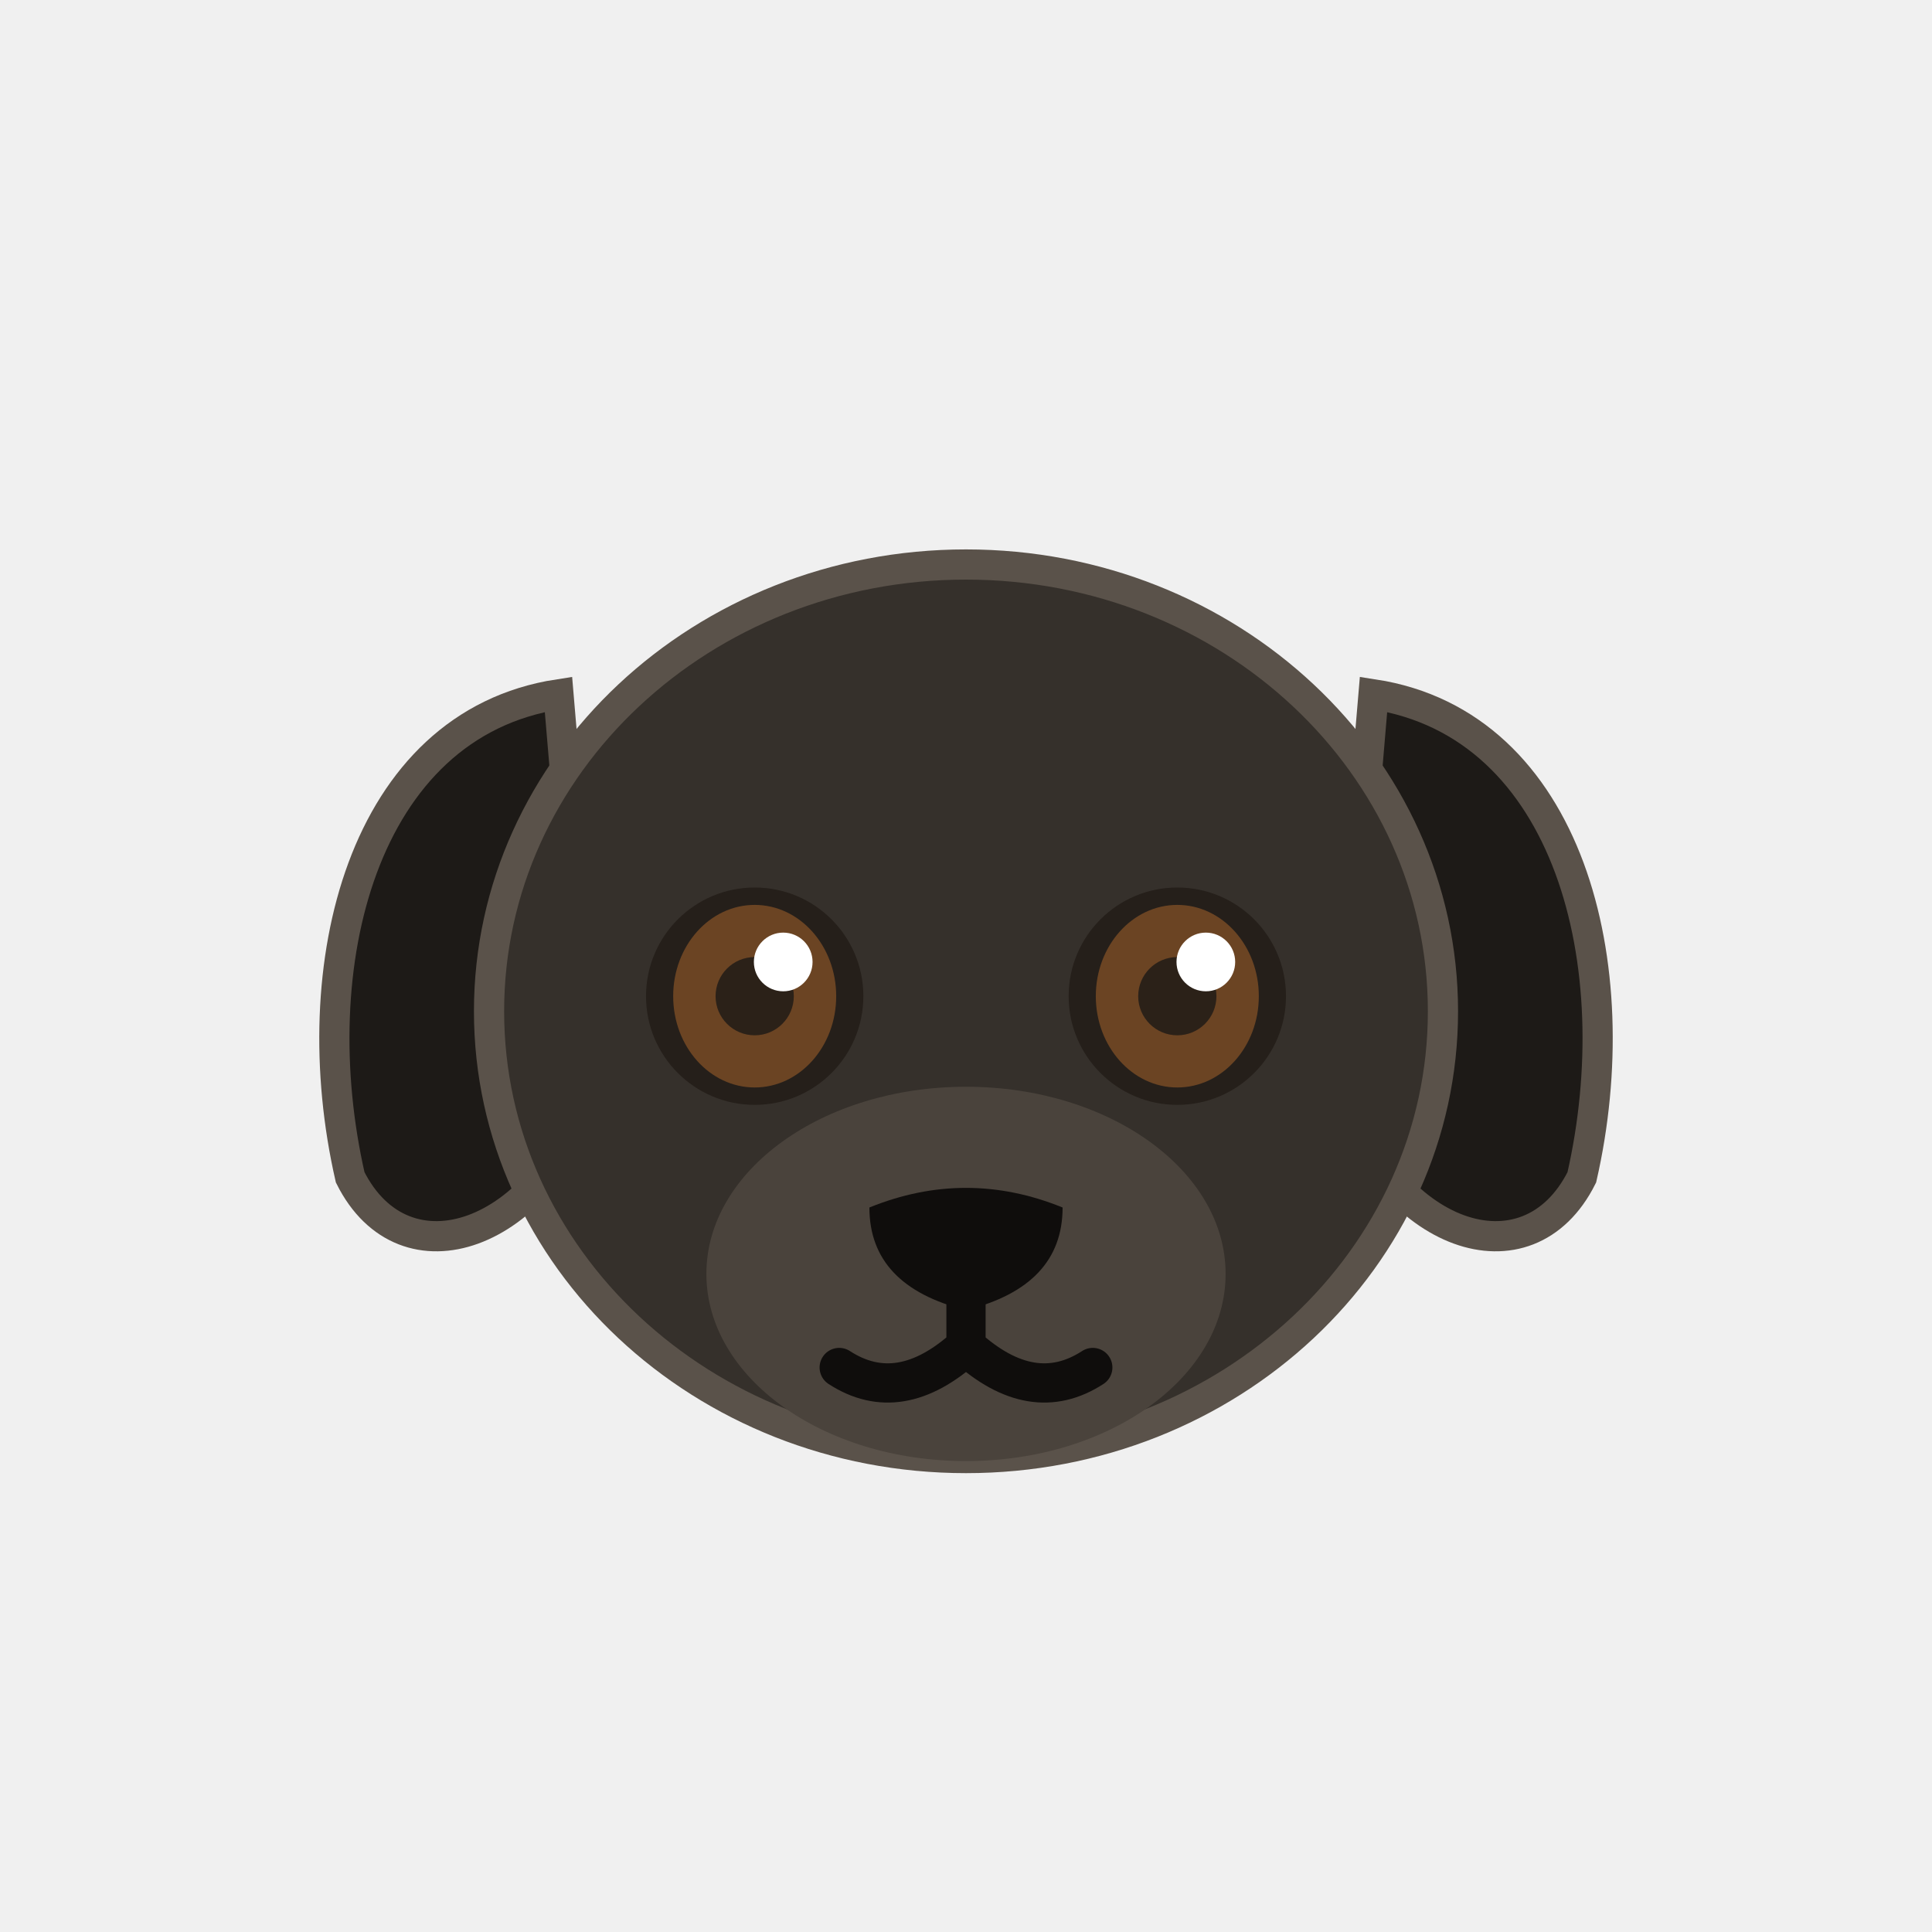
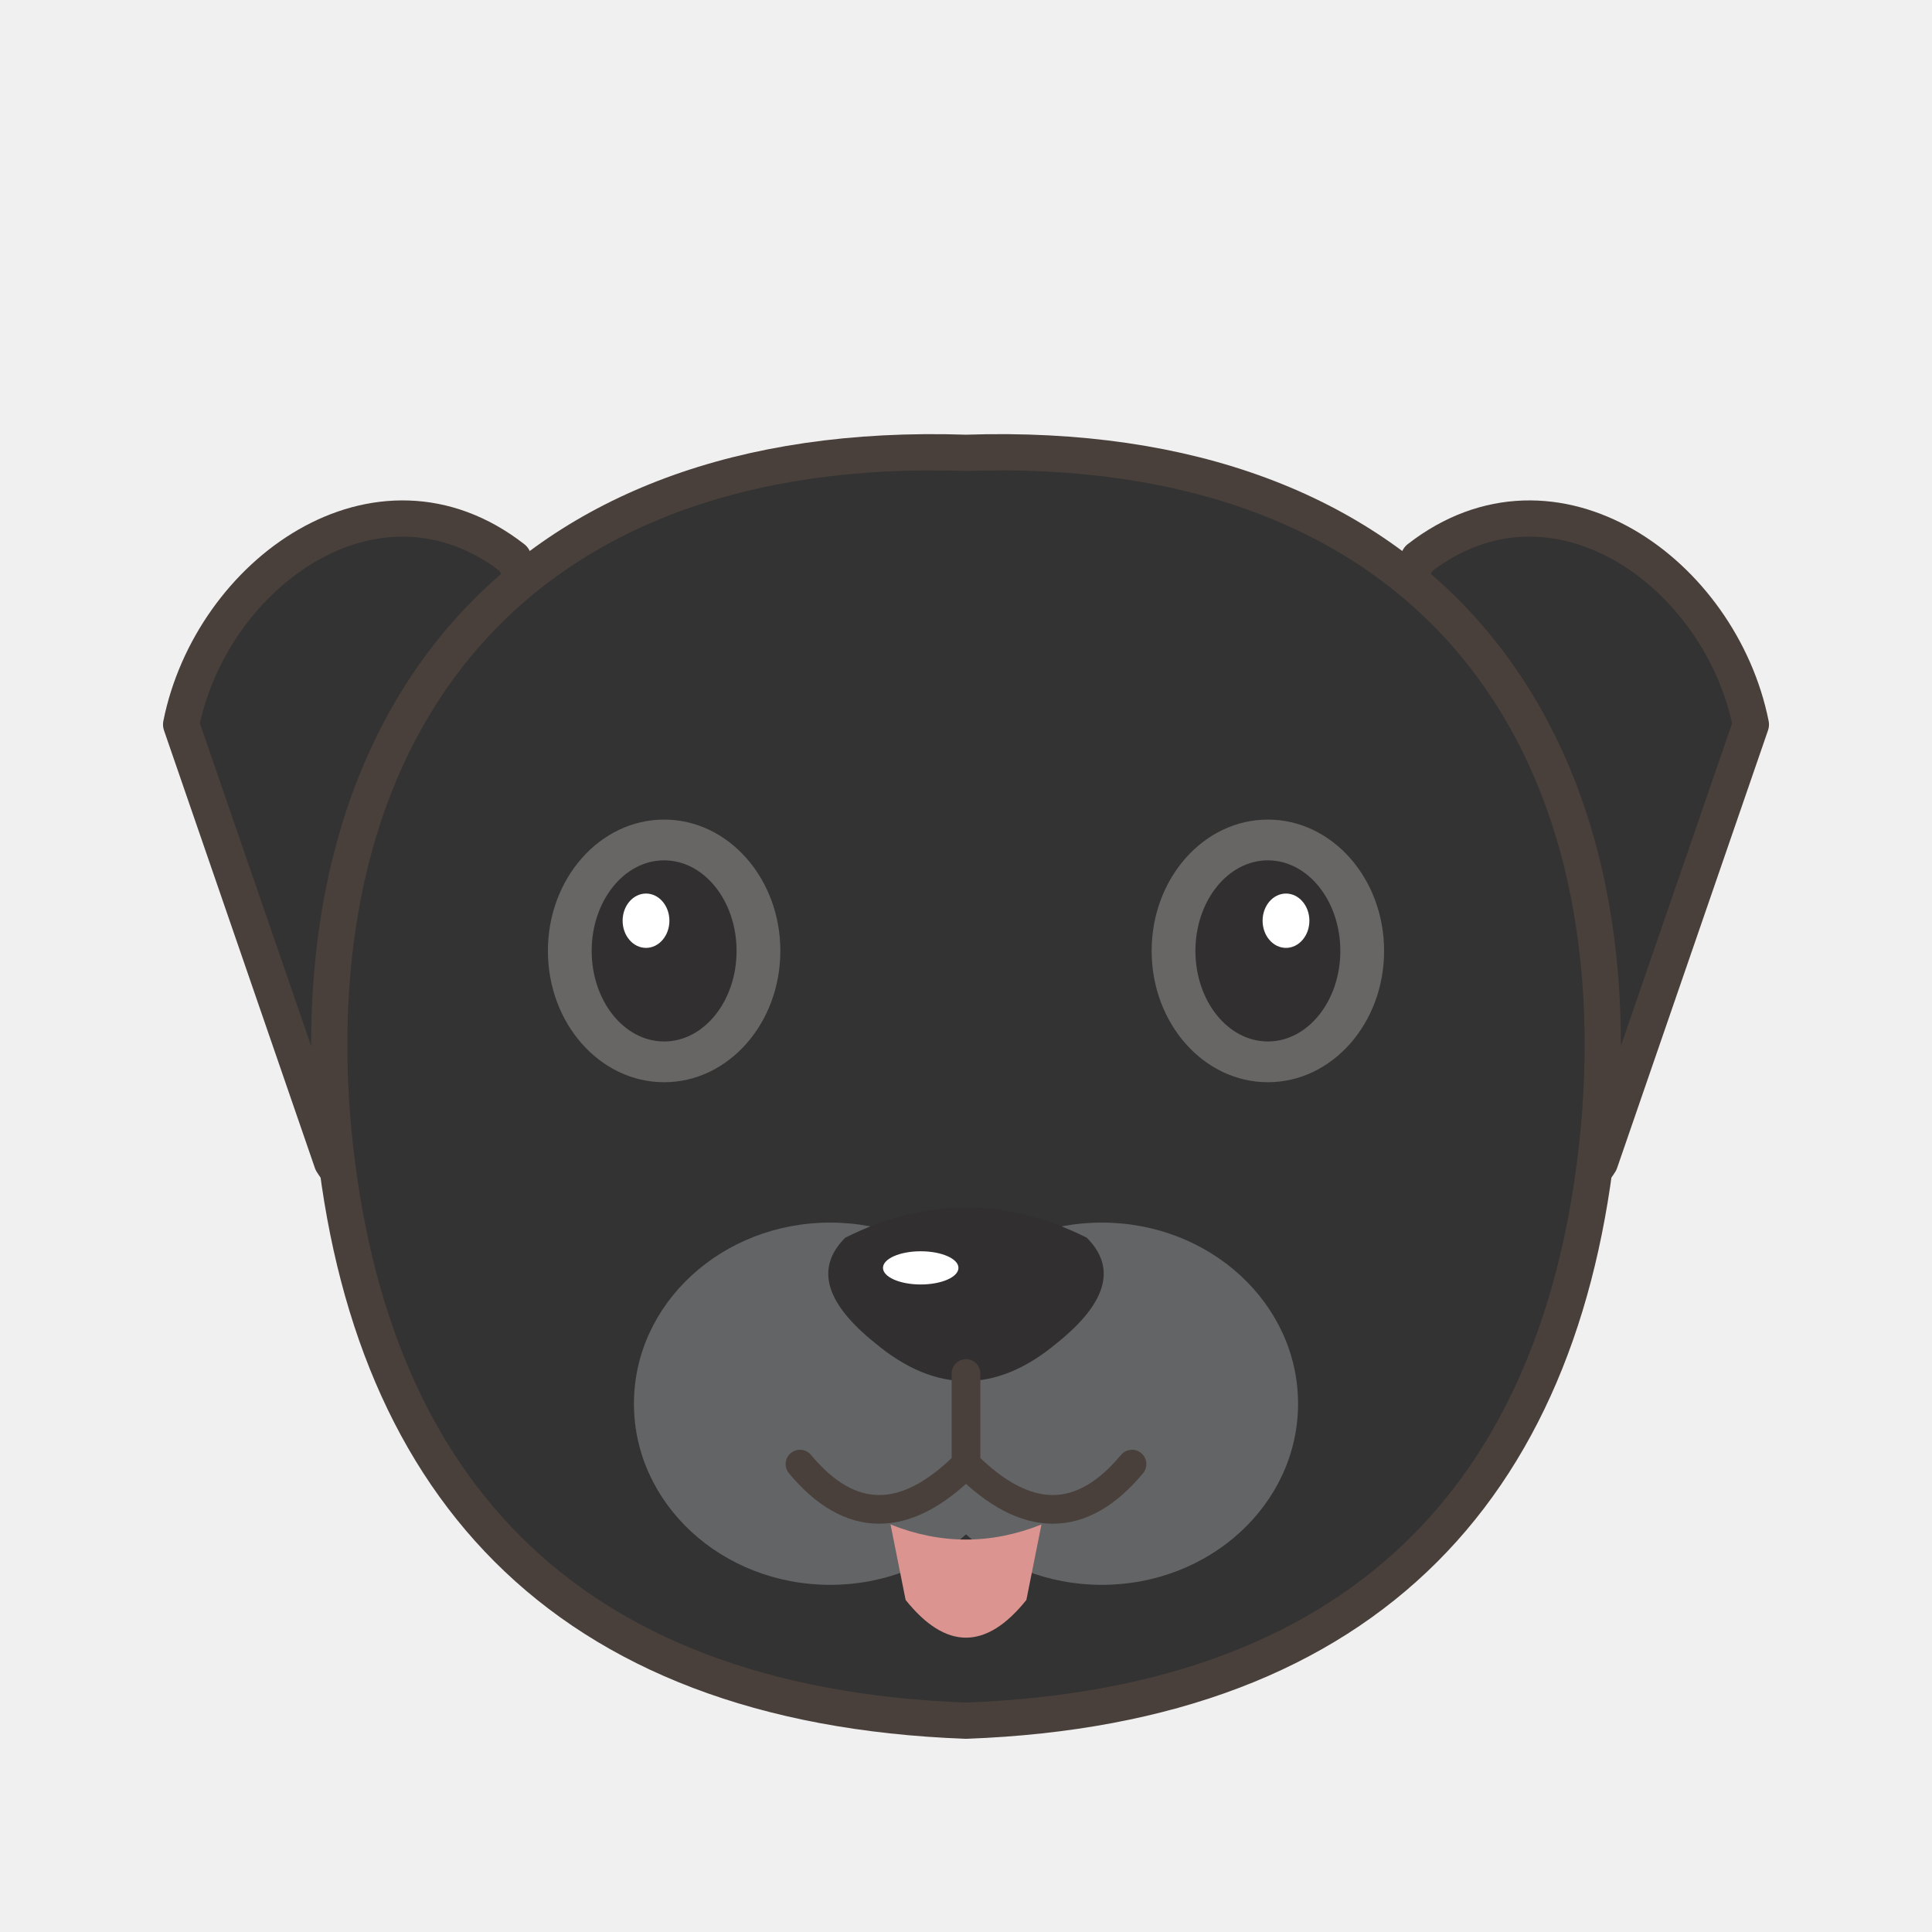
- <svg xmlns="http://www.w3.org/2000/svg" viewBox="0 0 64 64" role="img" aria-label="Labrador Retriever">
-   <path d="M18.5 23C12 24 10 32 11.6 39C13.4 42.6 18 41 19.6 36Z" fill="#1D1A17" stroke="#5A524A" stroke-width="1" />
-   <g transform="translate(64 0) scale(-1 1)">
-     <path d="M18.5 23C12 24 10 32 11.6 39C13.4 42.6 18 41 19.6 36Z" fill="#1D1A17" stroke="#5A524A" stroke-width="1" />
-   </g>
-   <ellipse cx="32" cy="33.5" rx="15.8" ry="14.8" fill="#35302B" stroke="#5A524A" stroke-width="1" />
-   <ellipse cx="32" cy="42.2" rx="8.6" ry="6.2" fill="#4A433C" />
-   <circle cx="25" cy="33" r="3.6" fill="#251F1A" />
-   <ellipse cx="25" cy="33" rx="2.7" ry="3.024" fill="#6B4423" />
-   <circle cx="25" cy="33" r="1.296" fill="#2B2118" />
-   <circle cx="25.945" cy="31.866" r="0.972" fill="#fff" />
-   <circle cx="39" cy="33" r="3.6" fill="#251F1A" />
-   <ellipse cx="39" cy="33" rx="2.7" ry="3.024" fill="#6B4423" />
-   <circle cx="39" cy="33" r="1.296" fill="#2B2118" />
-   <circle cx="39.945" cy="31.866" r="0.972" fill="#fff" />
-   <path d="M32 43.2v1.4m0 0q-2.2 2 -4.2 .7m4.2 -.7q2.2 2 4.2 .7" stroke="#0F0D0C" stroke-width="1.3" stroke-linecap="round" fill="none" />
-   <path d="M28.8 40q3.2 -1.3 6.4 0q0 2.6 -3.2 3.4q-3.2 -.8 -3.2 -3.4z" fill="#0F0D0C" />
+ <svg xmlns="http://www.w3.org/2000/svg" width="128" height="128" viewBox="0 0 128 128" fill="none">
+   <path d="M34 37C25 30 14 38 12 48L22 77C25 82 32 68 42 51L34 37Z" fill="#333333" stroke-width="2.4" stroke-linecap="round" stroke-linejoin="round" stroke="#4A403B" />
+   <path d="M94 37C103 30 114 38 116 48L106 77C103 82 96 68 86 51L94 37Z" fill="#333333" stroke-width="2.4" stroke-linecap="round" stroke-linejoin="round" stroke="#4A403B" />
+   <path d="M64 30C94 29 108 48 106 74C104 98 91 113 64 114C37 113 24 98 22 74C20 48 34 29 64 30Z" fill="#333333" stroke-width="2.4" stroke-linecap="round" stroke-linejoin="round" stroke="#4A403B" />
+   <path d="M44 71.7C48.253 71.7 51.7 67.805 51.7 63C51.7 58.195 48.253 54.3 44 54.3C39.747 54.3 36.3 58.195 36.3 63C36.3 67.805 39.747 71.7 44 71.7Z" fill="#686665" />
+   <path d="M84 71.7C79.747 71.7 76.3 67.805 76.3 63C76.3 58.195 79.747 54.3 84 54.3C88.253 54.3 91.7 58.195 91.7 63C91.7 67.805 88.253 71.7 84 71.7Z" fill="#686665" />
+   <path d="M44 69C46.651 69 48.8 66.314 48.8 63C48.8 59.686 46.651 57 44 57C41.349 57 39.2 59.686 39.2 63C39.2 66.314 41.349 69 44 69Z" fill="#322F30" />
+   <path d="M84 69C86.651 69 88.8 66.314 88.8 63C88.8 59.686 86.651 57 84 57C81.349 57 79.2 59.686 79.2 63C79.2 66.314 81.349 69 84 69Z" fill="#322F30" />
+   <path d="M42.8 62.8C43.656 62.8 44.35 61.994 44.35 61C44.35 60.006 43.656 59.2 42.8 59.2C41.944 59.2 41.25 60.006 41.25 61C41.25 61.994 41.944 62.8 42.8 62.8Z" fill="white" />
+   <path d="M85.2 62.8C84.344 62.8 83.65 61.994 83.65 61C83.65 60.006 84.344 59.2 85.2 59.2C86.056 59.2 86.75 60.006 86.75 61C86.75 61.994 86.056 62.8 85.2 62.8Z" fill="white" />
+   <path d="M55 105C62.18 105 68 99.627 68 93C68 86.373 62.18 81 55 81C47.82 81 42 86.373 42 93C42 99.627 47.82 105 55 105Z" fill="#626466" />
+   <path d="M73 105C80.18 105 86 99.627 86 93C86 86.373 80.18 81 73 81C65.82 81 60 86.373 60 93C60 99.627 65.82 105 73 105Z" fill="#626466" />
+   <path d="M56 82C61.333 79.333 66.667 79.333 72 82C74 84 73.333 86.333 70 89C66 92.333 62 92.333 58 89C54.667 86.333 54 84 56 82Z" fill="#322F30" />
+   <path d="M61 85.1C62.381 85.1 63.5 84.608 63.5 84C63.5 83.392 62.381 82.9 61 82.9C59.619 82.9 58.5 83.392 58.5 84C58.5 84.608 59.619 85.1 61 85.1Z" fill="white" />
+   <path d="M64 91V97M64 97C60 101 56.333 101 53 97M64 97C68 101 71.667 101 75 97" stroke-width="1.9" stroke-linecap="round" stroke-linejoin="round" stroke="#4A403B" />
+   <path d="M59 101C62.333 102.333 65.667 102.333 69 101L68 106C65.333 109.333 62.667 109.333 60 106L59 101Z" fill="#DC9490" />
</svg>
